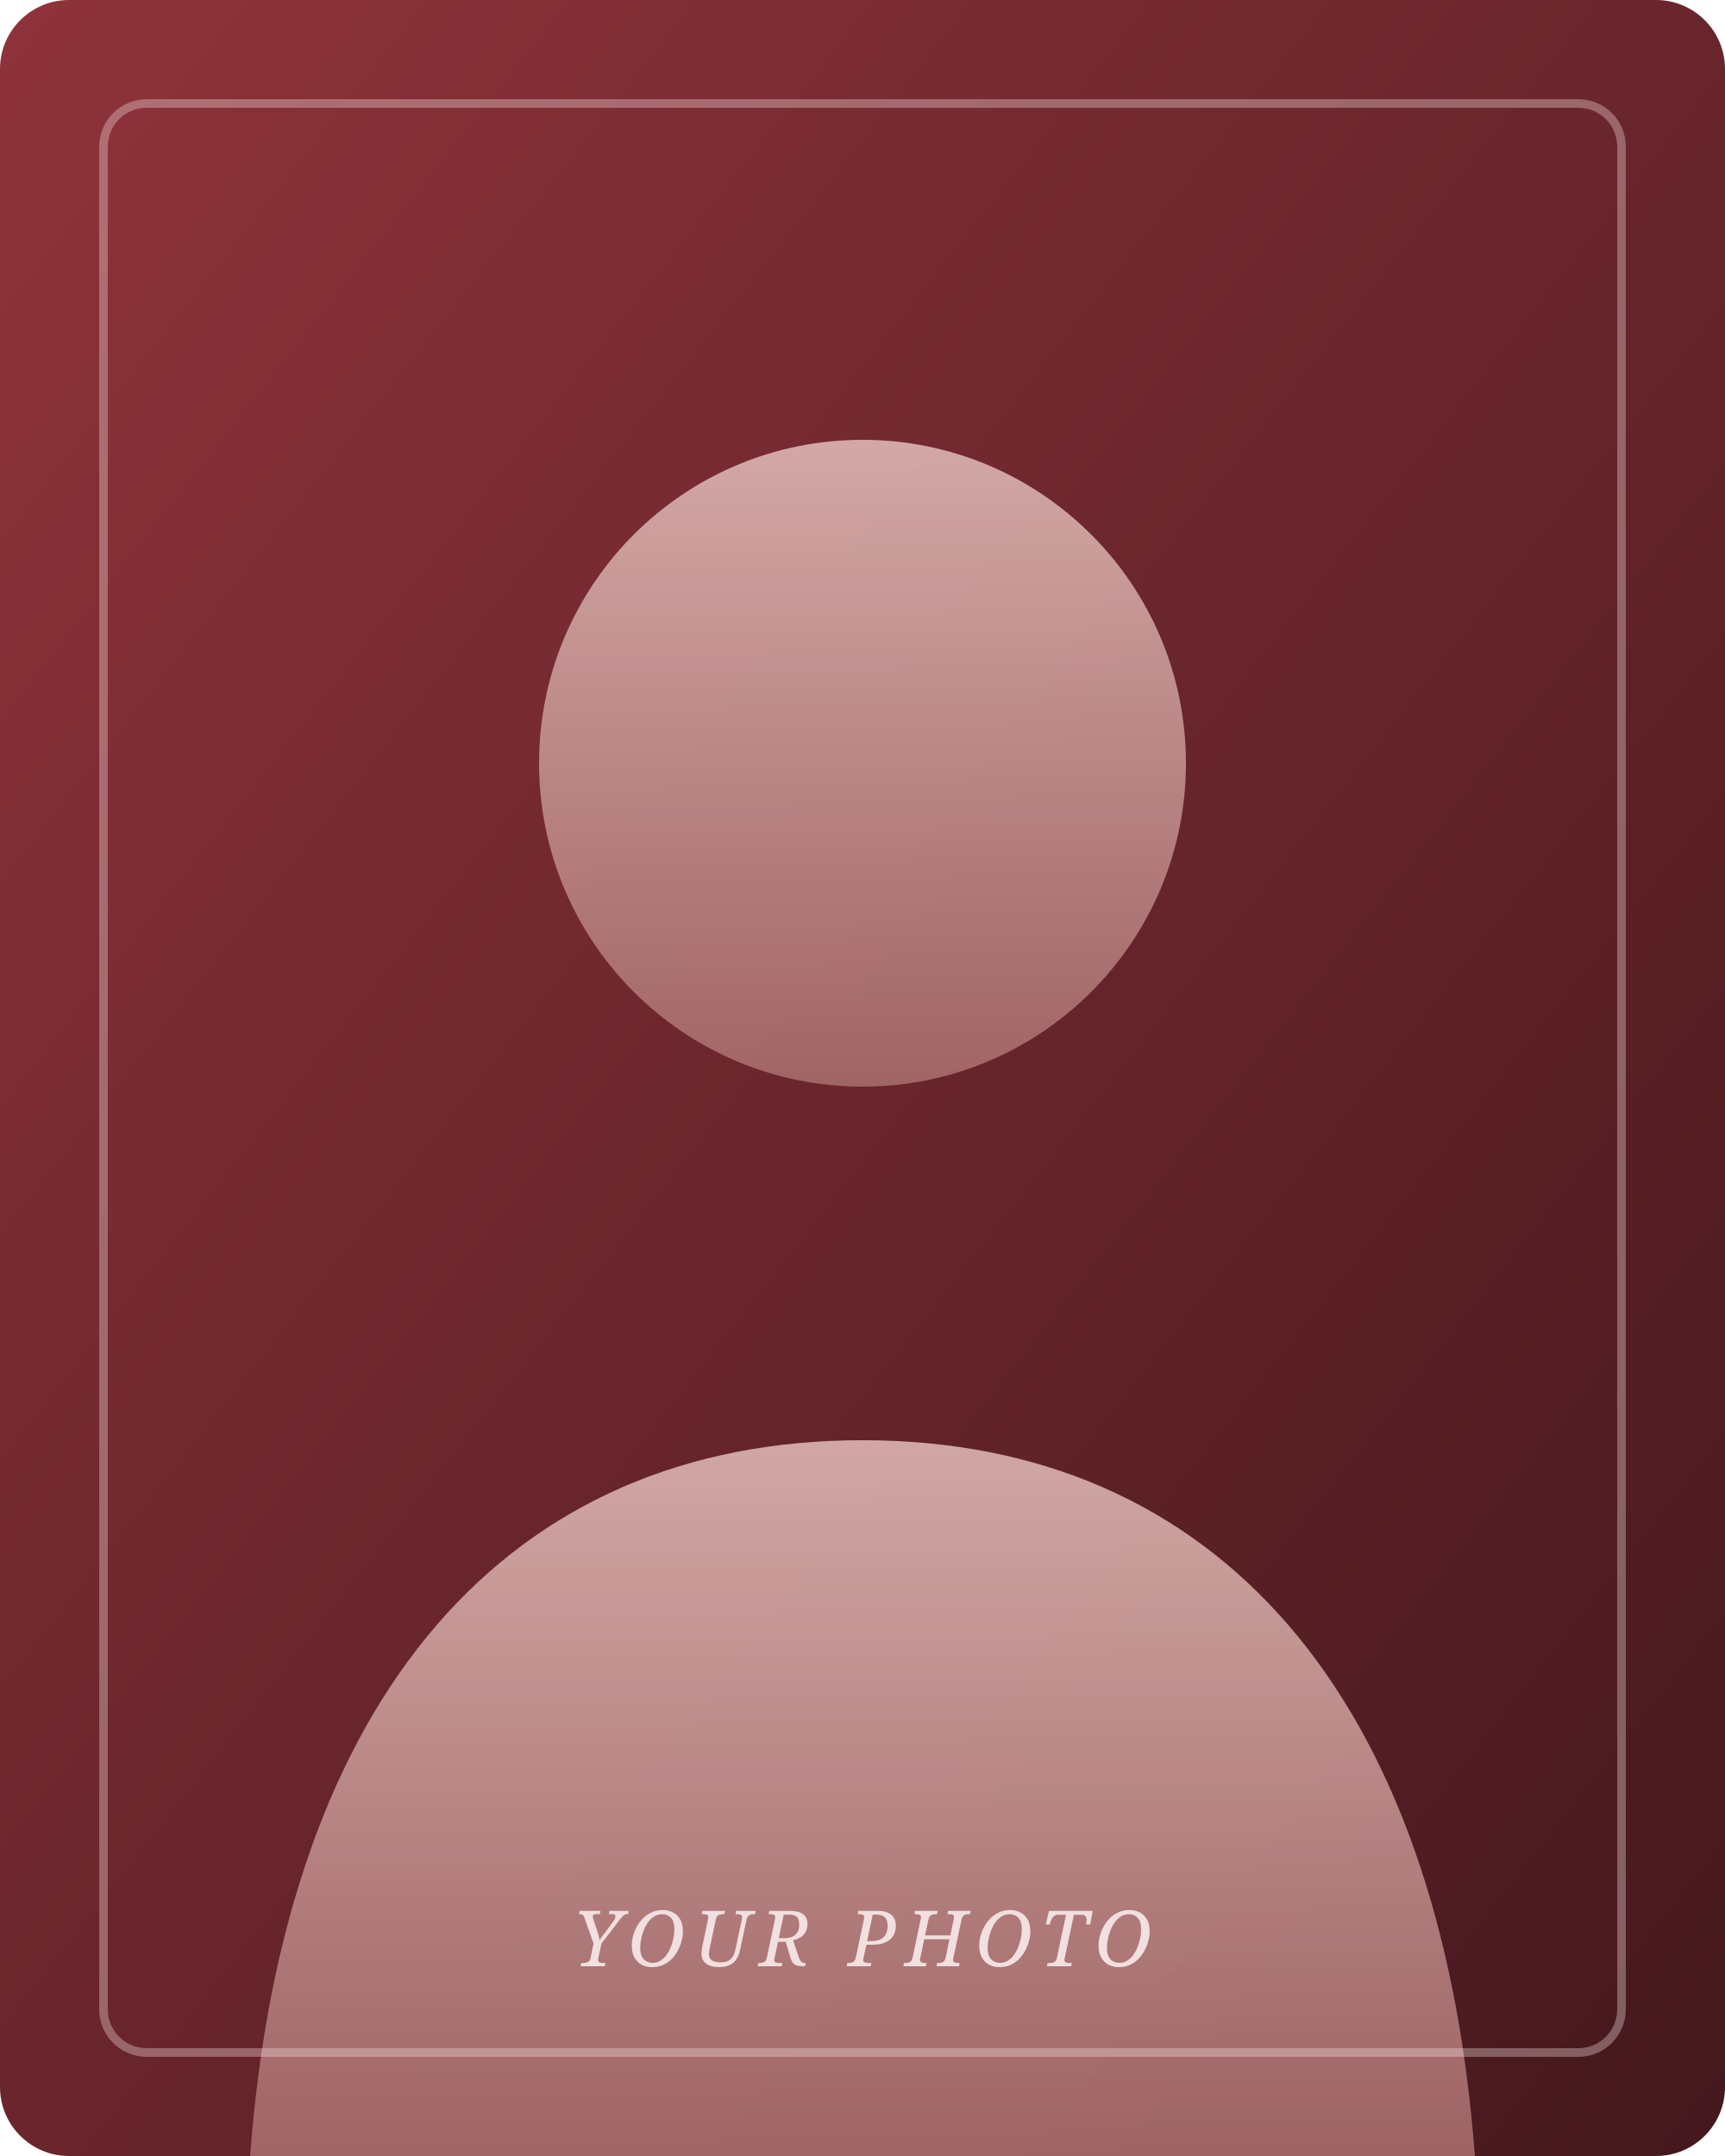
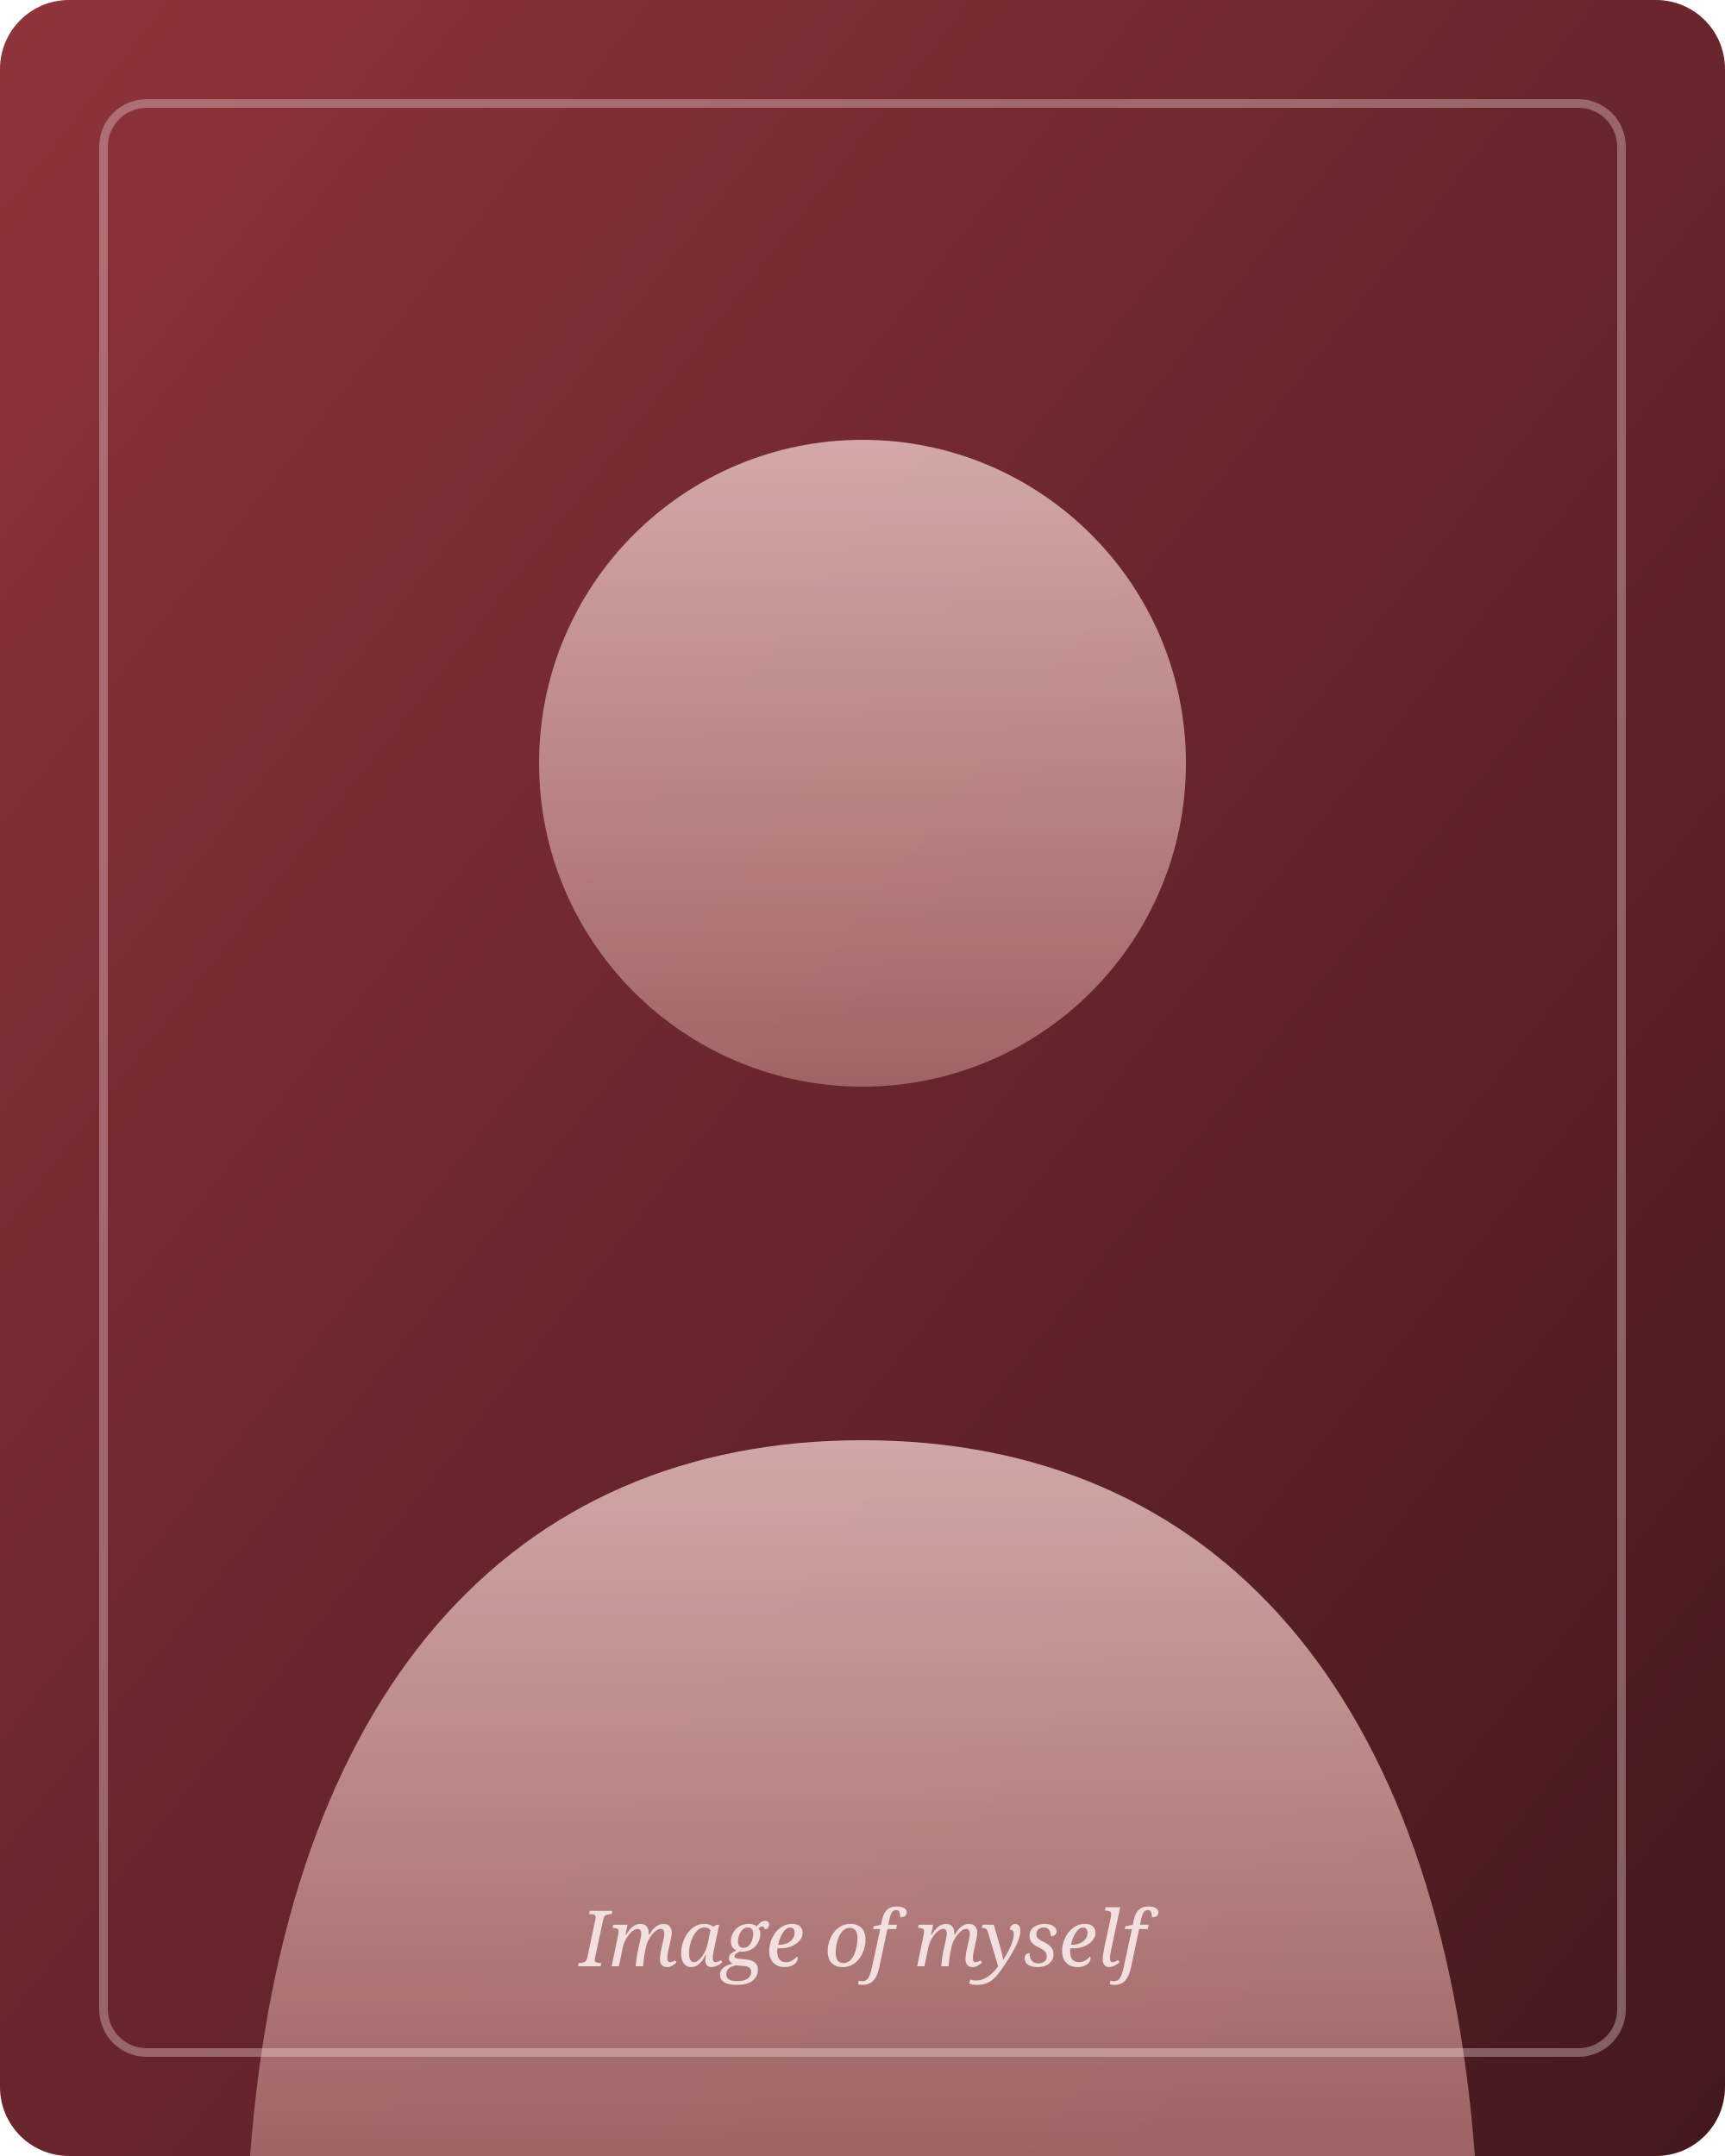
<svg xmlns="http://www.w3.org/2000/svg" viewBox="0 0 400 500" role="img" aria-labelledby="title">
  <defs>
    <linearGradient id="background" x1="0" y1="0" x2="1" y2="1">
      <stop stop-color="#8f333b" />
      <stop offset="1" stop-color="#43181d" />
    </linearGradient>
    <linearGradient id="silhouette" x1="0" y1="0" x2="0" y2="1">
      <stop stop-color="#dfb9b5" />
      <stop offset="1" stop-color="#a96d6d" />
    </linearGradient>
  </defs>
  <rect width="400" height="500" rx="16" fill="url(#background)" />
  <circle cx="200" cy="177" r="75" fill="url(#silhouette)" opacity=".88" />
  <path d="M58 500c8-107 60-166 142-166s134 59 142 166Z" fill="url(#silhouette)" opacity=".88" />
  <rect x="24" y="24" width="352" height="452" rx="10" fill="none" stroke="#f2dfe0" stroke-opacity=".35" stroke-width="2" />
-   <text x="200" y="456" fill="#f2dfe0" font-family="Georgia,serif" font-size="18" font-style="italic" text-anchor="middle" letter-spacing="2">YOUR PHOTO</text>
+   <text x="200" y="456" fill="#f2dfe0" font-family="Georgia,serif" font-size="18" font-style="italic" text-anchor="middle">Image of myself</text>
</svg>
